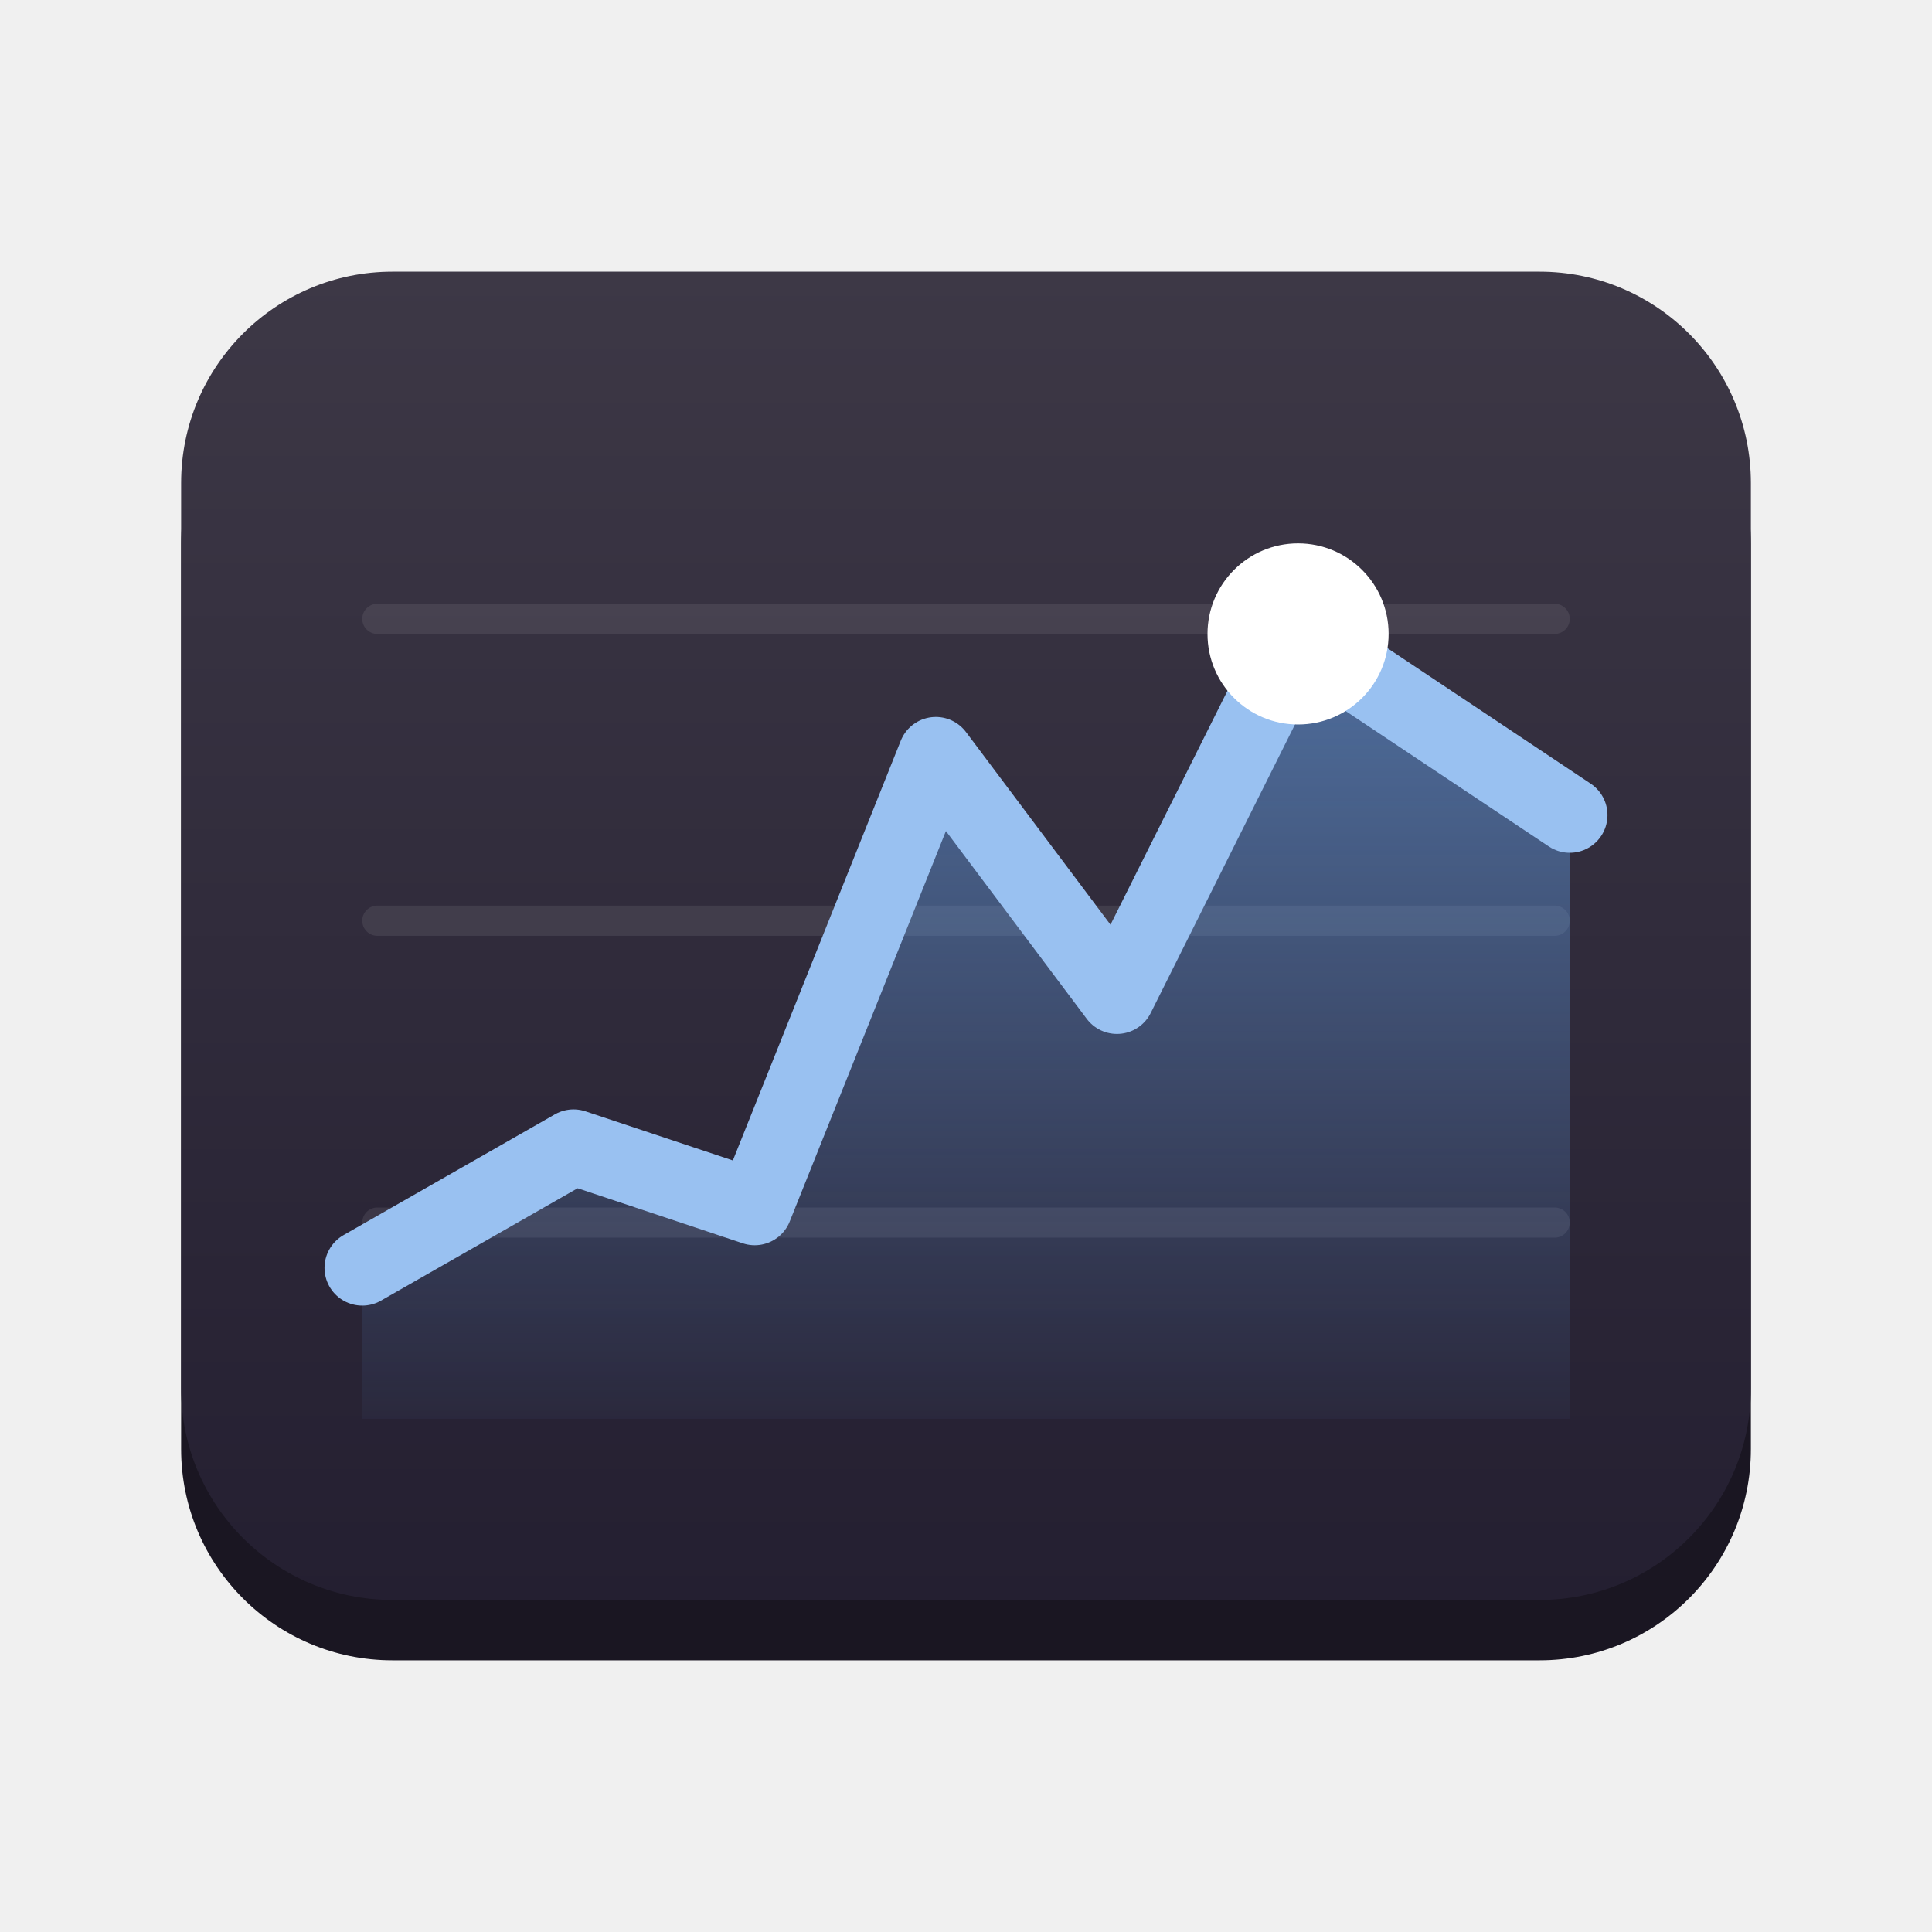
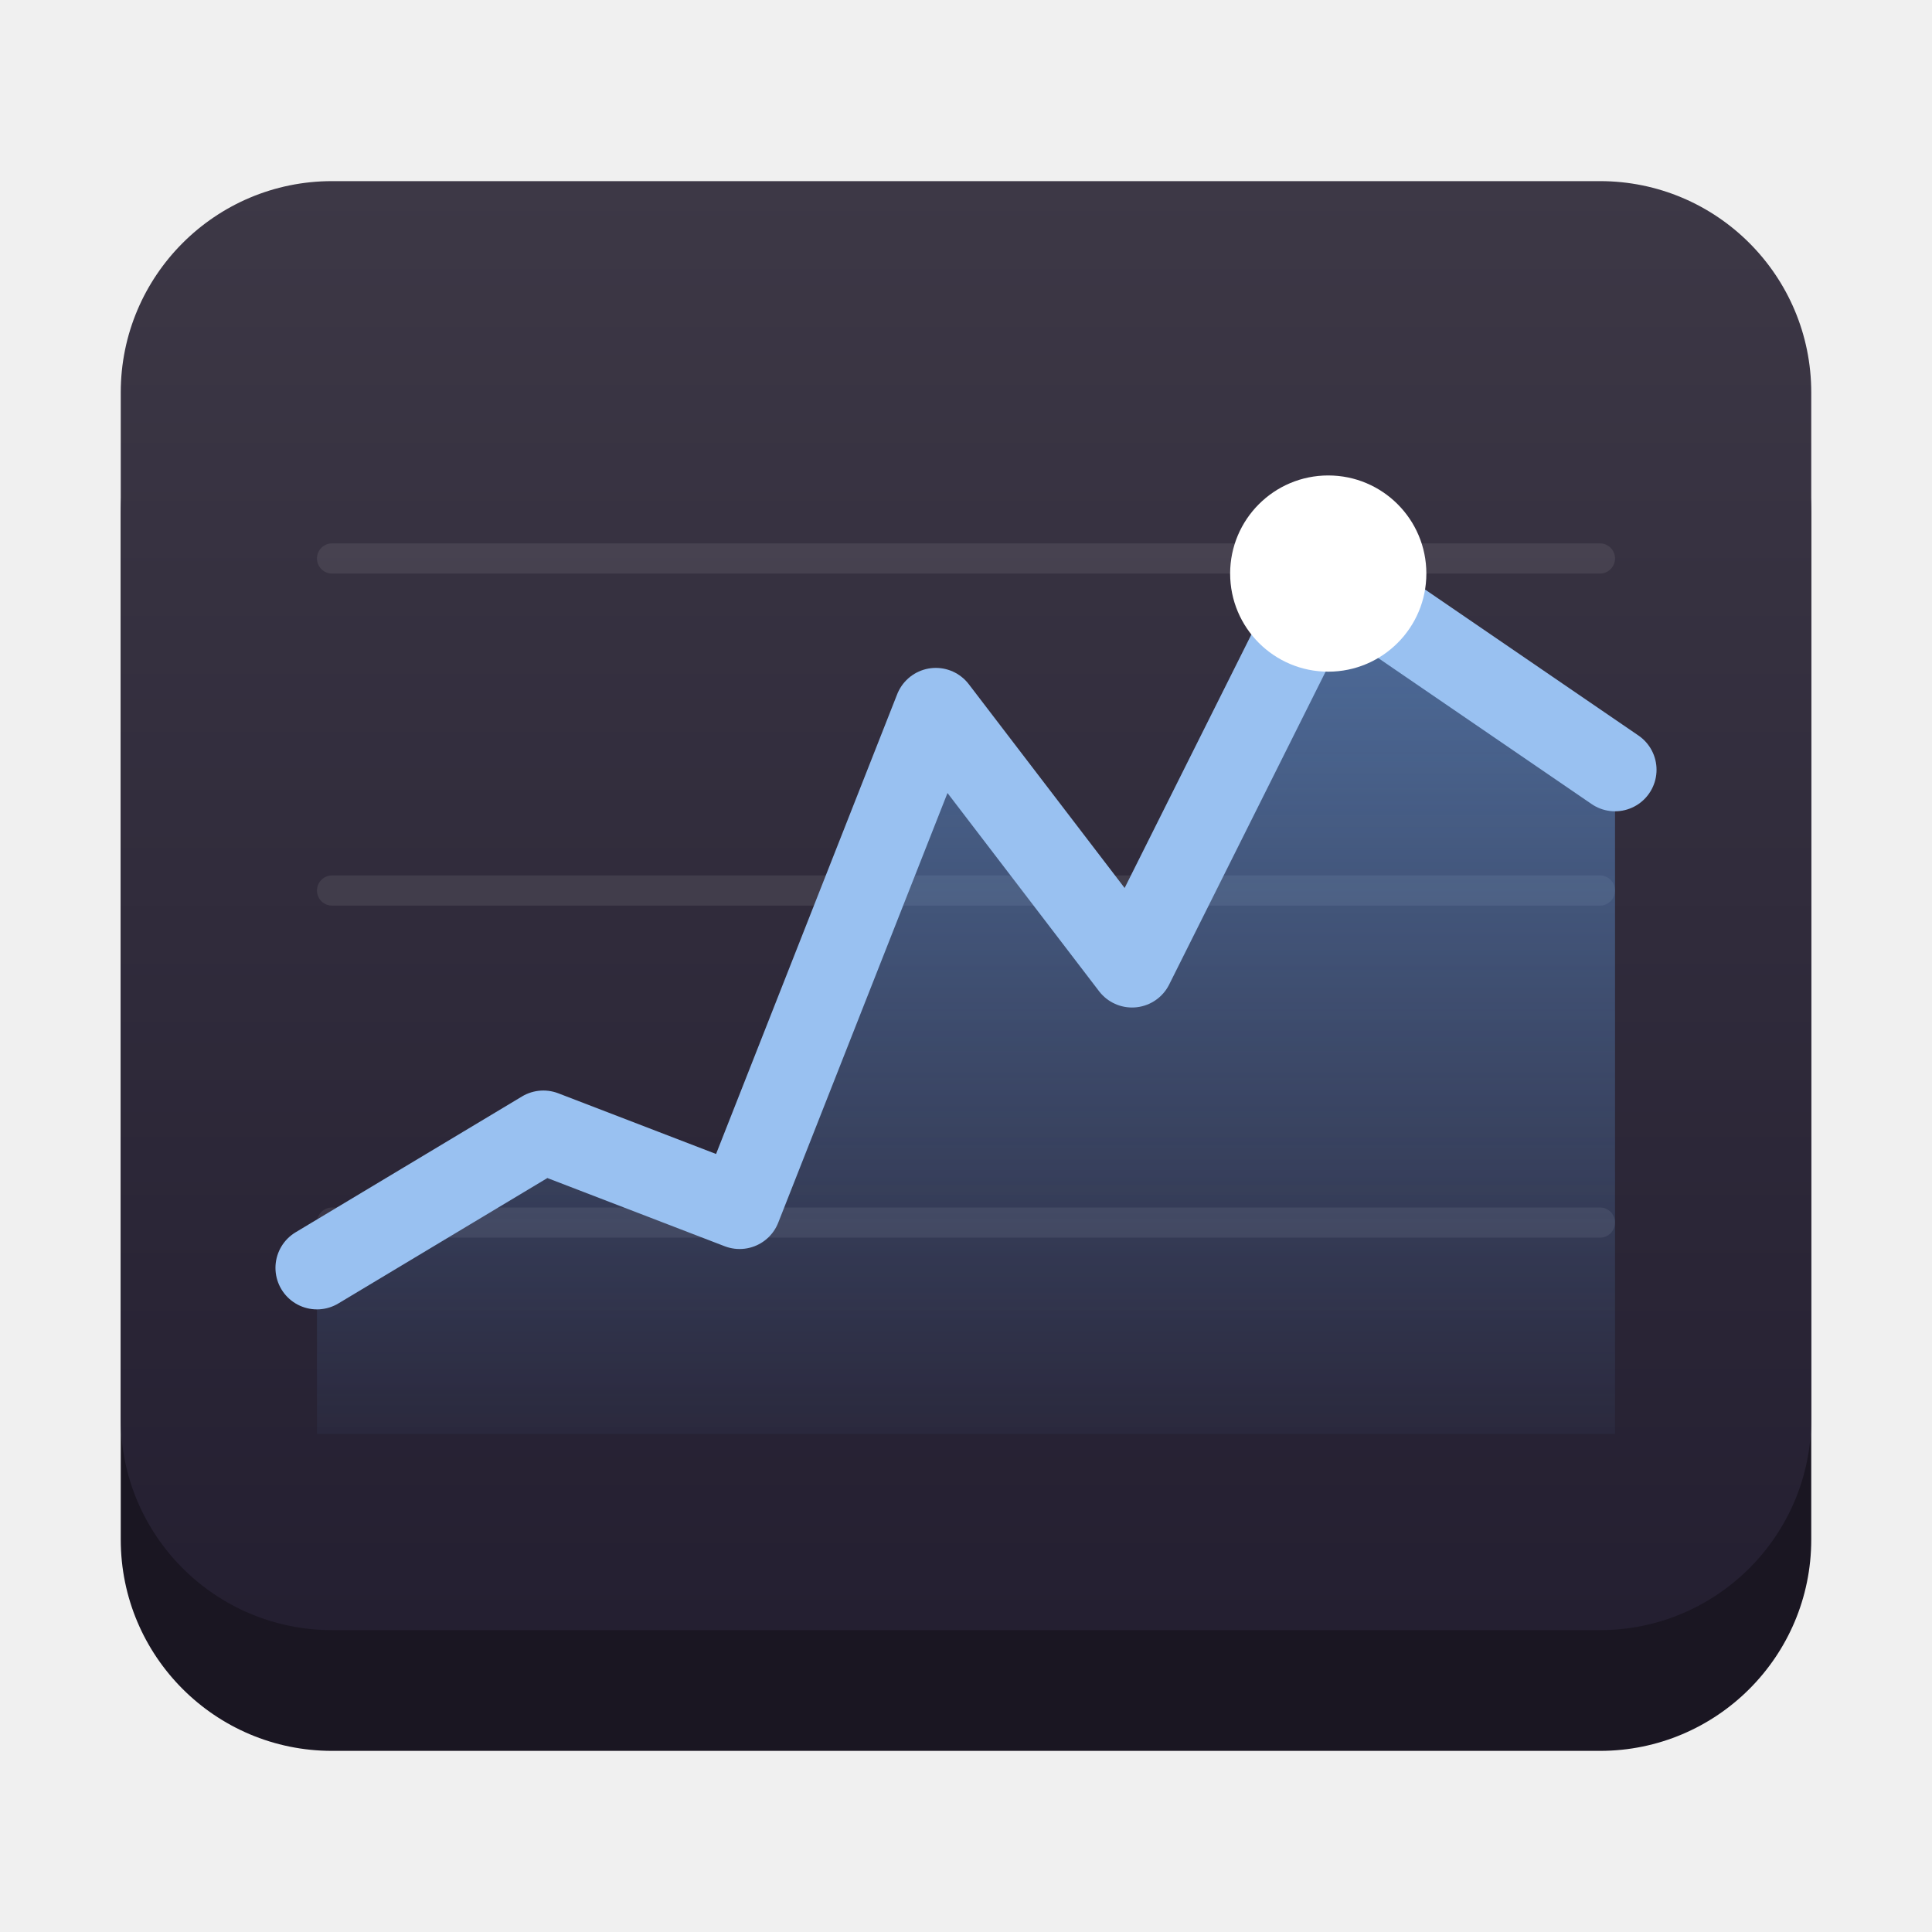
<svg xmlns="http://www.w3.org/2000/svg" width="128" height="128" viewBox="0 0 128 128">
  <defs>
    <linearGradient id="screen" x1="0" y1="0" x2="0" y2="1">
      <stop offset="0" stop-color="#3d3846" />
      <stop offset="1" stop-color="#241f31" />
    </linearGradient>
    <linearGradient id="area" x1="0" y1="0" x2="0" y2="1">
      <stop offset="0" stop-color="#62a0ea" stop-opacity="0.55" />
      <stop offset="1" stop-color="#62a0ea" stop-opacity="0.05" />
    </linearGradient>
  </defs>
-   <rect x="12" y="22" width="104" height="88" rx="14" fill="#1a1622" />
-   <rect x="12" y="18" width="104" height="88" rx="14" fill="url(#screen)" />
+   <rect x="8" y="20" width="112" height="96" rx="14" fill="#1a1622" />
+   <rect x="8" y="12" width="112" height="96" rx="14" fill="url(#screen)" />
  <g fill="#ffffff" fill-opacity="0.08">
-     <rect x="24" y="40" width="80" height="2" rx="1" />
-     <rect x="24" y="60" width="80" height="2" rx="1" />
-     <rect x="24" y="80" width="80" height="2" rx="1" />
+     <rect x="21" y="36" width="86" height="2" rx="1" />
+     <rect x="21" y="58" width="86" height="2" rx="1" />
+     <rect x="21" y="80" width="86" height="2" rx="1" />
  </g>
-   <path d="M24 84 L38 76 L50 80 L62 50 L74 66 L86 42 L104 54 V94 H24 Z" fill="url(#area)" />
-   <path d="M24 84 L38 76 L50 80 L62 50 L74 66 L86 42 L104 54" fill="none" stroke="#99c1f1" stroke-width="5" stroke-linecap="round" stroke-linejoin="round" />
-   <circle cx="86" cy="42" r="6" fill="#ffffff" />
+   <path d="M21 84 L36 75 L49 80 L62 47 L75 64 L88 38 L107 51 V95 H21 Z" fill="url(#area)" />
+   <path d="M21 84 L36 75 L49 80 L62 47 L75 64 L88 38 L107 51" fill="none" stroke="#99c1f1" stroke-width="5.5" stroke-linecap="round" stroke-linejoin="round" />
+   <circle cx="88" cy="38" r="6.5" fill="#ffffff" />
</svg>
